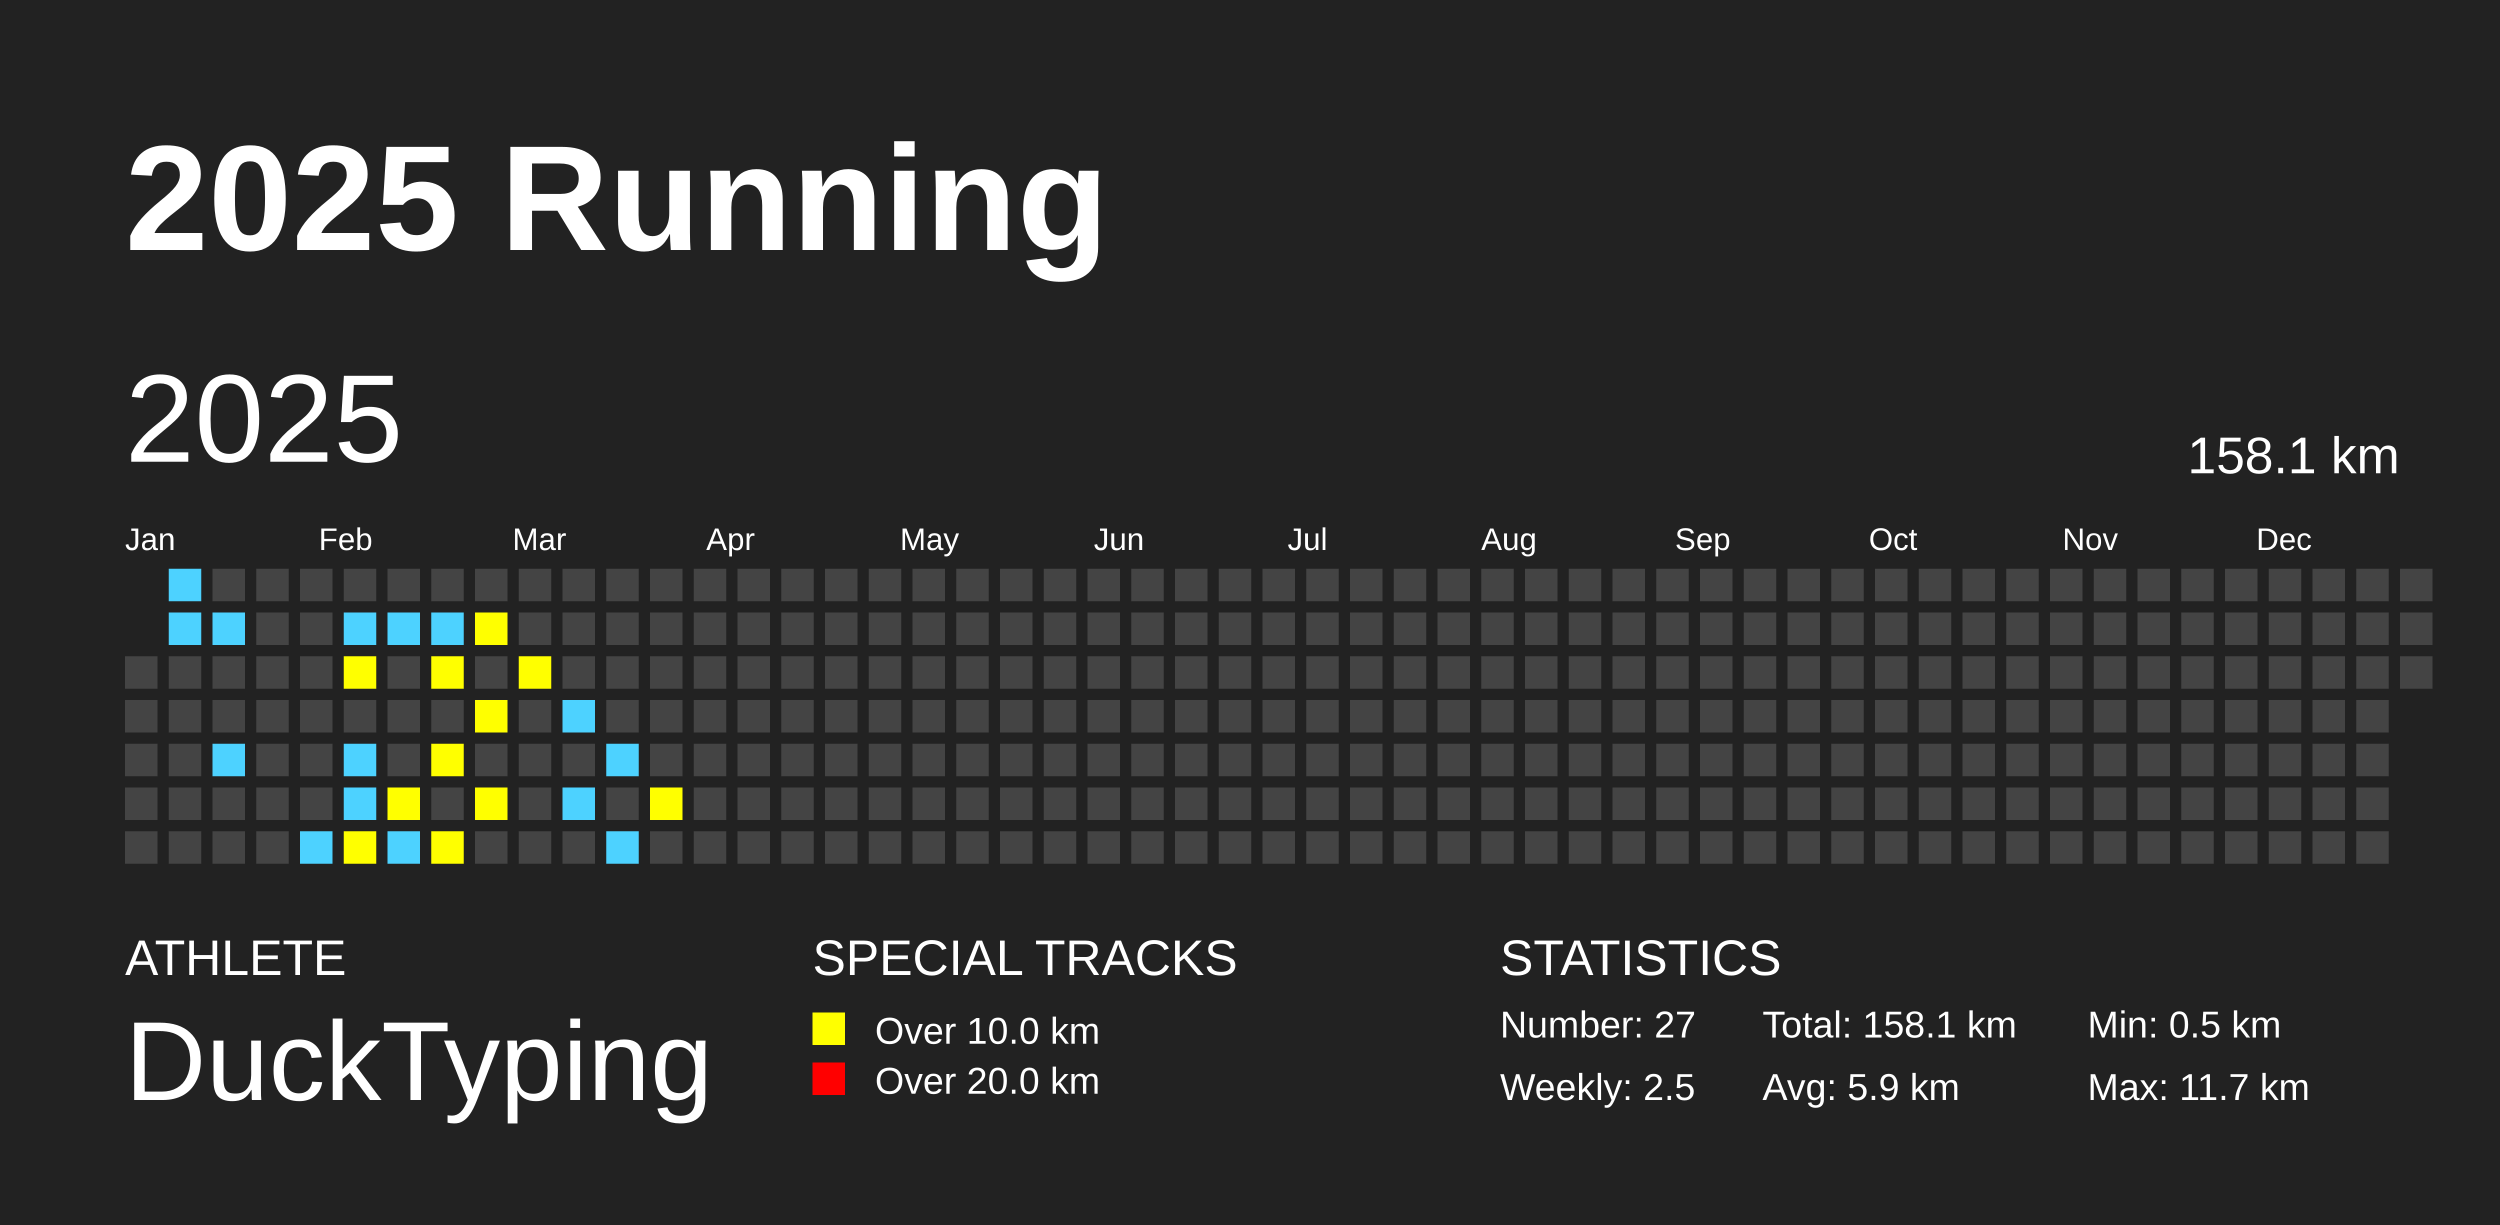
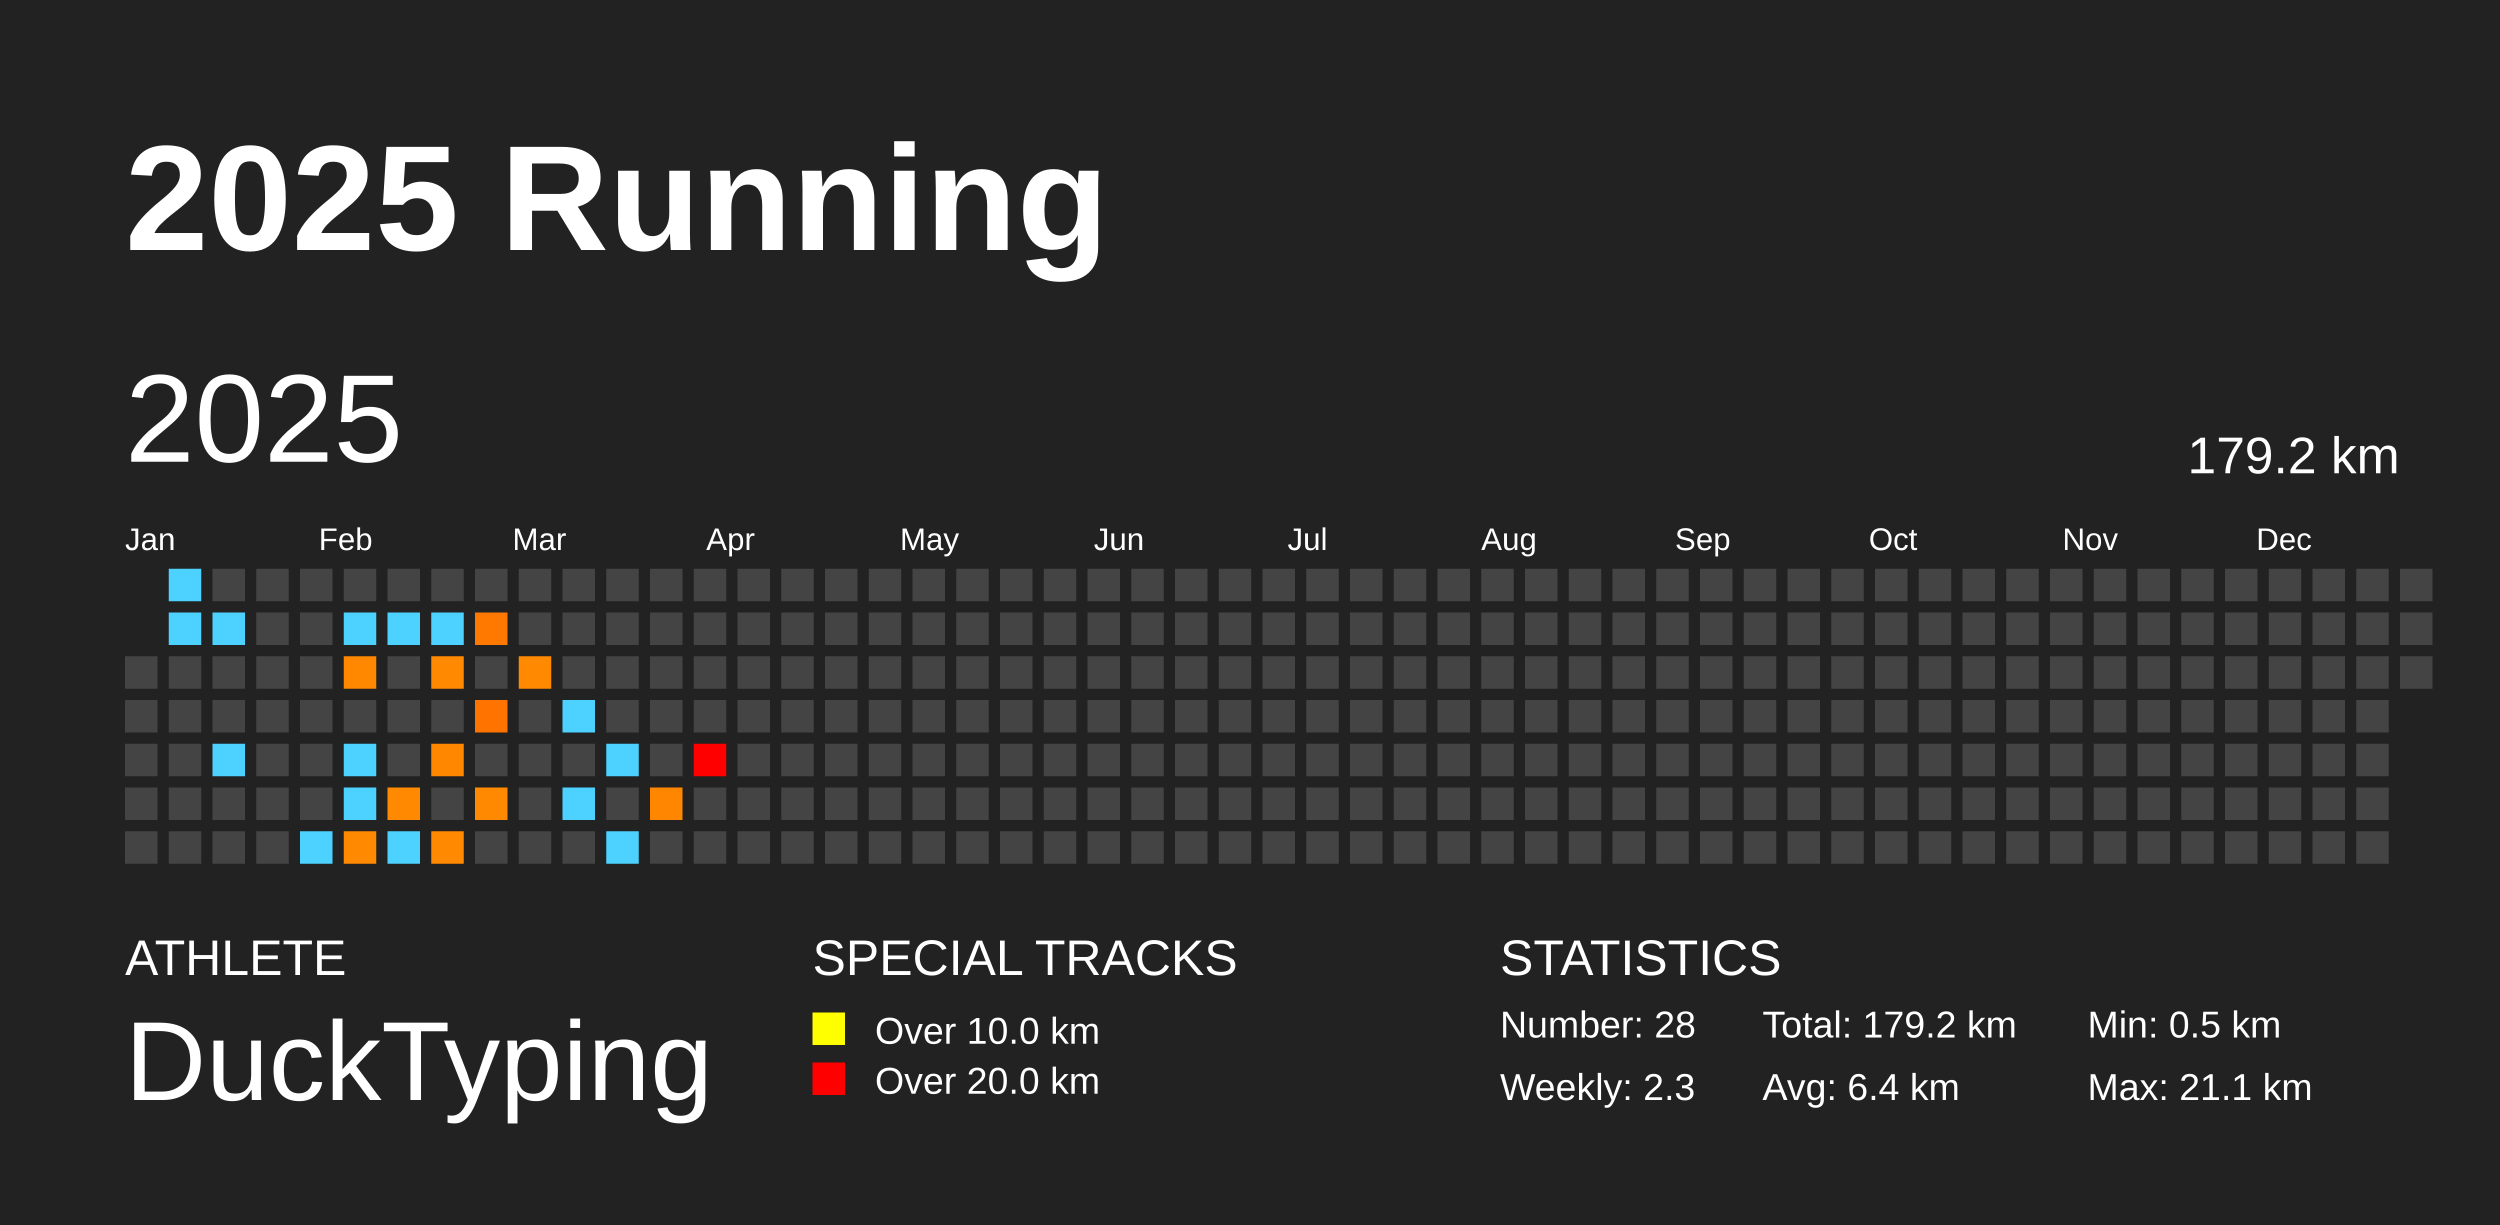
<svg xmlns="http://www.w3.org/2000/svg" baseProfile="full" height="98mm" version="1.1" viewBox="0,0,200,98" width="200mm">
  <defs />
  <rect fill="#222222" height="98" width="200" x="0" y="0" />
  <text fill="#FFFFFF" style="font-size:12px; font-family:Arial; font-weight:bold;" x="10" y="20">2025 Running</text>
  <text fill="#FFFFFF" style="font-size:4px; font-family:Arial" x="10" y="78">ATHLETE</text>
  <text fill="#FFFFFF" style="font-size:9px; font-family:Arial" x="10" y="88">DuckTyping</text>
  <text fill="#FFFFFF" style="font-size:4px; font-family:Arial" x="65" y="78">SPECIAL TRACKS</text>
  <rect fill="yellow" height="2.6" width="2.6" x="65" y="81" />
  <text fill="#FFFFFF" style="font-size:3px; font-family:Arial" x="70" y="83.5">Over 10.0 km</text>
  <rect fill="red" height="2.6" width="2.6" x="65" y="85" />
  <text fill="#FFFFFF" style="font-size:3px; font-family:Arial" x="70" y="87.5">Over 20.0 km</text>
  <text fill="#FFFFFF" style="font-size:4px; font-family:Arial" x="120" y="78">STATISTICS</text>
-   <text fill="#FFFFFF" style="font-size:3px; font-family:Arial" x="120" y="83">Number: 27</text>
-   <text fill="#FFFFFF" style="font-size:3px; font-family:Arial" x="120" y="88">Weekly: 2.5</text>
-   <text fill="#FFFFFF" style="font-size:3px; font-family:Arial" x="141" y="83">Total: 158.1 km</text>
-   <text fill="#FFFFFF" style="font-size:3px; font-family:Arial" x="141" y="88">Avg: 5.9 km</text>
+   <text fill="#FFFFFF" style="font-size:3px; font-family:Arial" x="120" y="83">Number: 28</text>
+   <text fill="#FFFFFF" style="font-size:3px; font-family:Arial" x="120" y="88">Weekly: 2.3</text>
+   <text fill="#FFFFFF" style="font-size:3px; font-family:Arial" x="141" y="83">Total: 179.2 km</text>
+   <text fill="#FFFFFF" style="font-size:3px; font-family:Arial" x="141" y="88">Avg: 6.4 km</text>
  <text fill="#FFFFFF" style="font-size:3px; font-family:Arial" x="167" y="83">Min: 0.5 km</text>
-   <text fill="#FFFFFF" style="font-size:3px; font-family:Arial" x="167" y="88">Max: 11.7 km</text>
+   <text fill="#FFFFFF" style="font-size:3px; font-family:Arial" x="167" y="88">Max: 21.1 km</text>
  <text dominant-baseline="hanging" fill="#FFFFFF" style="font-size:10.0px; font-family:Arial;" x="10" y="30">2025</text>
-   <text dominant-baseline="hanging" fill="#FFFFFF" style="font-size:4.125px; font-family:Arial;" x="175" y="35">158.1 km</text>
+   <text dominant-baseline="hanging" fill="#FFFFFF" style="font-size:4.125px; font-family:Arial;" x="175" y="35">179.2 km</text>
  <text fill="#FFFFFF" style="font-size:2.5px; font-family:Arial" x="10.0" y="44">Jan</text>
  <text fill="#FFFFFF" style="font-size:2.5px; font-family:Arial" x="25.5" y="44">Feb</text>
  <text fill="#FFFFFF" style="font-size:2.5px; font-family:Arial" x="41.0" y="44">Mar</text>
  <text fill="#FFFFFF" style="font-size:2.5px; font-family:Arial" x="56.5" y="44">Apr</text>
  <text fill="#FFFFFF" style="font-size:2.5px; font-family:Arial" x="72.0" y="44">May</text>
  <text fill="#FFFFFF" style="font-size:2.5px; font-family:Arial" x="87.5" y="44">Jun</text>
  <text fill="#FFFFFF" style="font-size:2.5px; font-family:Arial" x="103.0" y="44">Jul</text>
  <text fill="#FFFFFF" style="font-size:2.5px; font-family:Arial" x="118.5" y="44">Aug</text>
  <text fill="#FFFFFF" style="font-size:2.5px; font-family:Arial" x="134.0" y="44">Sep</text>
  <text fill="#FFFFFF" style="font-size:2.5px; font-family:Arial" x="149.5" y="44">Oct</text>
  <text fill="#FFFFFF" style="font-size:2.5px; font-family:Arial" x="165.0" y="44">Nov</text>
  <text fill="#FFFFFF" style="font-size:2.5px; font-family:Arial" x="180.5" y="44">Dec</text>
  <rect fill="#444444" height="2.6" width="2.6" x="10.0" y="52.5" />
  <rect fill="#444444" height="2.6" width="2.6" x="10.0" y="56.0" />
  <rect fill="#444444" height="2.6" width="2.6" x="10.0" y="59.5" />
  <rect fill="#444444" height="2.6" width="2.6" x="10.0" y="63.0" />
  <rect fill="#444444" height="2.6" width="2.6" x="10.0" y="66.5" />
-   <rect fill="#4DD2FF" height="2.6" width="2.6" x="13.5" y="45.5" />
-   <rect fill="#4DD2FF" height="2.6" width="2.6" x="13.5" y="49.0" />
+   <rect fill="#4dd2ff" height="2.6" width="2.6" x="13.5" y="45.5" />
+   <rect fill="#4dd2ff" height="2.6" width="2.6" x="13.5" y="49.0" />
  <rect fill="#444444" height="2.6" width="2.6" x="13.5" y="52.5" />
  <rect fill="#444444" height="2.6" width="2.6" x="13.5" y="56.0" />
  <rect fill="#444444" height="2.6" width="2.6" x="13.5" y="59.5" />
  <rect fill="#444444" height="2.6" width="2.6" x="13.5" y="63.0" />
  <rect fill="#444444" height="2.6" width="2.6" x="13.5" y="66.5" />
  <rect fill="#444444" height="2.6" width="2.6" x="17.0" y="45.5" />
-   <rect fill="#4DD2FF" height="2.6" width="2.6" x="17.0" y="49.0" />
+   <rect fill="#4dd2ff" height="2.6" width="2.6" x="17.0" y="49.0" />
  <rect fill="#444444" height="2.6" width="2.6" x="17.0" y="52.5" />
  <rect fill="#444444" height="2.6" width="2.6" x="17.0" y="56.0" />
-   <rect fill="#4DD2FF" height="2.6" width="2.6" x="17.0" y="59.5" />
+   <rect fill="#4dd2ff" height="2.6" width="2.6" x="17.0" y="59.5" />
  <rect fill="#444444" height="2.6" width="2.6" x="17.0" y="63.0" />
  <rect fill="#444444" height="2.6" width="2.6" x="17.0" y="66.5" />
  <rect fill="#444444" height="2.6" width="2.6" x="20.5" y="45.5" />
  <rect fill="#444444" height="2.6" width="2.6" x="20.5" y="49.0" />
  <rect fill="#444444" height="2.6" width="2.6" x="20.5" y="52.5" />
  <rect fill="#444444" height="2.6" width="2.6" x="20.5" y="56.0" />
  <rect fill="#444444" height="2.6" width="2.6" x="20.5" y="59.5" />
  <rect fill="#444444" height="2.6" width="2.6" x="20.5" y="63.0" />
  <rect fill="#444444" height="2.6" width="2.6" x="20.5" y="66.5" />
  <rect fill="#444444" height="2.6" width="2.6" x="24.0" y="45.5" />
  <rect fill="#444444" height="2.6" width="2.6" x="24.0" y="49.0" />
  <rect fill="#444444" height="2.6" width="2.6" x="24.0" y="52.5" />
  <rect fill="#444444" height="2.6" width="2.6" x="24.0" y="56.0" />
  <rect fill="#444444" height="2.6" width="2.6" x="24.0" y="59.5" />
  <rect fill="#444444" height="2.6" width="2.6" x="24.0" y="63.0" />
-   <rect fill="#4DD2FF" height="2.6" width="2.6" x="24.0" y="66.5" />
+   <rect fill="#4dd2ff" height="2.6" width="2.6" x="24.0" y="66.5" />
  <rect fill="#444444" height="2.6" width="2.6" x="27.5" y="45.5" />
-   <rect fill="#4DD2FF" height="2.6" width="2.6" x="27.5" y="49.0" />
-   <rect fill="yellow" height="2.6" width="2.6" x="27.5" y="52.5" />
+   <rect fill="#4dd2ff" height="2.6" width="2.6" x="27.5" y="49.0" />
+   <rect fill="#ff8800" height="2.6" width="2.6" x="27.5" y="52.5" />
  <rect fill="#444444" height="2.6" width="2.6" x="27.5" y="56.0" />
-   <rect fill="#4DD2FF" height="2.6" width="2.6" x="27.5" y="59.5" />
-   <rect fill="#4DD2FF" height="2.6" width="2.6" x="27.5" y="63.0" />
-   <rect fill="yellow" height="2.6" width="2.6" x="27.5" y="66.5" />
+   <rect fill="#4dd2ff" height="2.6" width="2.6" x="27.5" y="59.5" />
+   <rect fill="#4dd2ff" height="2.6" width="2.6" x="27.5" y="63.0" />
+   <rect fill="#ff8900" height="2.6" width="2.6" x="27.5" y="66.5" />
  <rect fill="#444444" height="2.6" width="2.6" x="31.0" y="45.5" />
-   <rect fill="#4DD2FF" height="2.6" width="2.6" x="31.0" y="49.0" />
+   <rect fill="#4dd2ff" height="2.6" width="2.6" x="31.0" y="49.0" />
  <rect fill="#444444" height="2.6" width="2.6" x="31.0" y="52.5" />
  <rect fill="#444444" height="2.6" width="2.6" x="31.0" y="56.0" />
  <rect fill="#444444" height="2.6" width="2.6" x="31.0" y="59.5" />
-   <rect fill="yellow" height="2.6" width="2.6" x="31.0" y="63.0" />
-   <rect fill="#4DD2FF" height="2.6" width="2.6" x="31.0" y="66.5" />
+   <rect fill="#ff8900" height="2.6" width="2.6" x="31.0" y="63.0" />
+   <rect fill="#4dd2ff" height="2.6" width="2.6" x="31.0" y="66.5" />
  <rect fill="#444444" height="2.6" width="2.6" x="34.5" y="45.5" />
-   <rect fill="#4DD2FF" height="2.6" width="2.6" x="34.5" y="49.0" />
-   <rect fill="yellow" height="2.6" width="2.6" x="34.5" y="52.5" />
+   <rect fill="#4dd2ff" height="2.6" width="2.6" x="34.5" y="49.0" />
+   <rect fill="#ff8900" height="2.6" width="2.6" x="34.5" y="52.5" />
  <rect fill="#444444" height="2.6" width="2.6" x="34.5" y="56.0" />
-   <rect fill="yellow" height="2.6" width="2.6" x="34.5" y="59.5" />
+   <rect fill="#ff8700" height="2.6" width="2.6" x="34.5" y="59.5" />
  <rect fill="#444444" height="2.6" width="2.6" x="34.5" y="63.0" />
-   <rect fill="yellow" height="2.6" width="2.6" x="34.5" y="66.5" />
+   <rect fill="#ff8900" height="2.6" width="2.6" x="34.5" y="66.5" />
  <rect fill="#444444" height="2.6" width="2.6" x="38.0" y="45.5" />
-   <rect fill="yellow" height="2.6" width="2.6" x="38.0" y="49.0" />
+   <rect fill="#ff7800" height="2.6" width="2.6" x="38.0" y="49.0" />
  <rect fill="#444444" height="2.6" width="2.6" x="38.0" y="52.5" />
-   <rect fill="yellow" height="2.6" width="2.6" x="38.0" y="56.0" />
+   <rect fill="#ff7400" height="2.6" width="2.6" x="38.0" y="56.0" />
  <rect fill="#444444" height="2.6" width="2.6" x="38.0" y="59.5" />
-   <rect fill="yellow" height="2.6" width="2.6" x="38.0" y="63.0" />
+   <rect fill="#ff8900" height="2.6" width="2.6" x="38.0" y="63.0" />
  <rect fill="#444444" height="2.6" width="2.6" x="38.0" y="66.5" />
  <rect fill="#444444" height="2.6" width="2.6" x="41.5" y="45.5" />
  <rect fill="#444444" height="2.6" width="2.6" x="41.5" y="49.0" />
-   <rect fill="yellow" height="2.6" width="2.6" x="41.5" y="52.5" />
+   <rect fill="#ff8900" height="2.6" width="2.6" x="41.5" y="52.5" />
  <rect fill="#444444" height="2.6" width="2.6" x="41.5" y="56.0" />
  <rect fill="#444444" height="2.6" width="2.6" x="41.5" y="59.5" />
  <rect fill="#444444" height="2.6" width="2.6" x="41.5" y="63.0" />
  <rect fill="#444444" height="2.6" width="2.6" x="41.5" y="66.5" />
  <rect fill="#444444" height="2.6" width="2.6" x="45.0" y="45.5" />
  <rect fill="#444444" height="2.6" width="2.6" x="45.0" y="49.0" />
  <rect fill="#444444" height="2.6" width="2.6" x="45.0" y="52.5" />
-   <rect fill="#4DD2FF" height="2.6" width="2.6" x="45.0" y="56.0" />
+   <rect fill="#4dd2ff" height="2.6" width="2.6" x="45.0" y="56.0" />
  <rect fill="#444444" height="2.6" width="2.6" x="45.0" y="59.5" />
-   <rect fill="#4DD2FF" height="2.6" width="2.6" x="45.0" y="63.0" />
+   <rect fill="#4dd2ff" height="2.6" width="2.6" x="45.0" y="63.0" />
  <rect fill="#444444" height="2.6" width="2.6" x="45.0" y="66.5" />
  <rect fill="#444444" height="2.6" width="2.6" x="48.5" y="45.5" />
  <rect fill="#444444" height="2.6" width="2.6" x="48.5" y="49.0" />
  <rect fill="#444444" height="2.6" width="2.6" x="48.5" y="52.5" />
  <rect fill="#444444" height="2.6" width="2.6" x="48.5" y="56.0" />
-   <rect fill="#4DD2FF" height="2.6" width="2.6" x="48.5" y="59.5" />
+   <rect fill="#4dd2ff" height="2.6" width="2.6" x="48.5" y="59.5" />
  <rect fill="#444444" height="2.6" width="2.6" x="48.5" y="63.0" />
-   <rect fill="#4DD2FF" height="2.6" width="2.6" x="48.5" y="66.5" />
+   <rect fill="#4dd2ff" height="2.6" width="2.6" x="48.5" y="66.5" />
  <rect fill="#444444" height="2.6" width="2.6" x="52.0" y="45.5" />
  <rect fill="#444444" height="2.6" width="2.6" x="52.0" y="49.0" />
  <rect fill="#444444" height="2.6" width="2.6" x="52.0" y="52.5" />
  <rect fill="#444444" height="2.6" width="2.6" x="52.0" y="56.0" />
  <rect fill="#444444" height="2.6" width="2.6" x="52.0" y="59.5" />
-   <rect fill="yellow" height="2.6" width="2.6" x="52.0" y="63.0" />
+   <rect fill="#ff8600" height="2.6" width="2.6" x="52.0" y="63.0" />
  <rect fill="#444444" height="2.6" width="2.6" x="52.0" y="66.5" />
  <rect fill="#444444" height="2.6" width="2.6" x="55.5" y="45.5" />
  <rect fill="#444444" height="2.6" width="2.6" x="55.5" y="49.0" />
  <rect fill="#444444" height="2.6" width="2.6" x="55.5" y="52.5" />
  <rect fill="#444444" height="2.6" width="2.6" x="55.5" y="56.0" />
-   <rect fill="#444444" height="2.6" width="2.6" x="55.5" y="59.5" />
+   <rect fill="red" height="2.6" width="2.6" x="55.5" y="59.5" />
  <rect fill="#444444" height="2.6" width="2.6" x="55.5" y="63.0" />
  <rect fill="#444444" height="2.6" width="2.6" x="55.5" y="66.5" />
  <rect fill="#444444" height="2.6" width="2.6" x="59.0" y="45.5" />
  <rect fill="#444444" height="2.6" width="2.6" x="59.0" y="49.0" />
  <rect fill="#444444" height="2.6" width="2.6" x="59.0" y="52.5" />
  <rect fill="#444444" height="2.6" width="2.6" x="59.0" y="56.0" />
  <rect fill="#444444" height="2.6" width="2.6" x="59.0" y="59.5" />
  <rect fill="#444444" height="2.6" width="2.6" x="59.0" y="63.0" />
  <rect fill="#444444" height="2.6" width="2.6" x="59.0" y="66.5" />
  <rect fill="#444444" height="2.6" width="2.6" x="62.5" y="45.5" />
  <rect fill="#444444" height="2.6" width="2.6" x="62.5" y="49.0" />
  <rect fill="#444444" height="2.6" width="2.6" x="62.5" y="52.5" />
  <rect fill="#444444" height="2.6" width="2.6" x="62.5" y="56.0" />
  <rect fill="#444444" height="2.6" width="2.6" x="62.5" y="59.5" />
  <rect fill="#444444" height="2.6" width="2.6" x="62.5" y="63.0" />
  <rect fill="#444444" height="2.6" width="2.6" x="62.5" y="66.5" />
  <rect fill="#444444" height="2.6" width="2.6" x="66.0" y="45.5" />
  <rect fill="#444444" height="2.6" width="2.6" x="66.0" y="49.0" />
  <rect fill="#444444" height="2.6" width="2.6" x="66.0" y="52.5" />
  <rect fill="#444444" height="2.6" width="2.6" x="66.0" y="56.0" />
  <rect fill="#444444" height="2.6" width="2.6" x="66.0" y="59.5" />
  <rect fill="#444444" height="2.6" width="2.6" x="66.0" y="63.0" />
  <rect fill="#444444" height="2.6" width="2.6" x="66.0" y="66.5" />
  <rect fill="#444444" height="2.6" width="2.6" x="69.5" y="45.5" />
  <rect fill="#444444" height="2.6" width="2.6" x="69.5" y="49.0" />
  <rect fill="#444444" height="2.6" width="2.6" x="69.5" y="52.5" />
  <rect fill="#444444" height="2.6" width="2.6" x="69.5" y="56.0" />
  <rect fill="#444444" height="2.6" width="2.6" x="69.5" y="59.5" />
  <rect fill="#444444" height="2.6" width="2.6" x="69.5" y="63.0" />
  <rect fill="#444444" height="2.6" width="2.6" x="69.5" y="66.5" />
  <rect fill="#444444" height="2.6" width="2.6" x="73.0" y="45.5" />
  <rect fill="#444444" height="2.6" width="2.6" x="73.0" y="49.0" />
  <rect fill="#444444" height="2.6" width="2.6" x="73.0" y="52.5" />
  <rect fill="#444444" height="2.6" width="2.6" x="73.0" y="56.0" />
  <rect fill="#444444" height="2.6" width="2.6" x="73.0" y="59.5" />
  <rect fill="#444444" height="2.6" width="2.6" x="73.0" y="63.0" />
  <rect fill="#444444" height="2.6" width="2.6" x="73.0" y="66.5" />
  <rect fill="#444444" height="2.6" width="2.6" x="76.5" y="45.5" />
  <rect fill="#444444" height="2.6" width="2.6" x="76.5" y="49.0" />
  <rect fill="#444444" height="2.6" width="2.6" x="76.5" y="52.5" />
  <rect fill="#444444" height="2.6" width="2.6" x="76.5" y="56.0" />
  <rect fill="#444444" height="2.6" width="2.6" x="76.5" y="59.5" />
  <rect fill="#444444" height="2.6" width="2.6" x="76.5" y="63.0" />
  <rect fill="#444444" height="2.6" width="2.6" x="76.5" y="66.5" />
  <rect fill="#444444" height="2.6" width="2.6" x="80.0" y="45.5" />
  <rect fill="#444444" height="2.6" width="2.6" x="80.0" y="49.0" />
  <rect fill="#444444" height="2.6" width="2.6" x="80.0" y="52.5" />
  <rect fill="#444444" height="2.6" width="2.6" x="80.0" y="56.0" />
  <rect fill="#444444" height="2.6" width="2.6" x="80.0" y="59.5" />
  <rect fill="#444444" height="2.6" width="2.6" x="80.0" y="63.0" />
  <rect fill="#444444" height="2.6" width="2.6" x="80.0" y="66.5" />
  <rect fill="#444444" height="2.6" width="2.6" x="83.5" y="45.5" />
  <rect fill="#444444" height="2.6" width="2.6" x="83.5" y="49.0" />
  <rect fill="#444444" height="2.6" width="2.6" x="83.5" y="52.5" />
  <rect fill="#444444" height="2.6" width="2.6" x="83.5" y="56.0" />
  <rect fill="#444444" height="2.6" width="2.6" x="83.5" y="59.5" />
  <rect fill="#444444" height="2.6" width="2.6" x="83.5" y="63.0" />
  <rect fill="#444444" height="2.6" width="2.6" x="83.5" y="66.5" />
  <rect fill="#444444" height="2.6" width="2.6" x="87.0" y="45.5" />
  <rect fill="#444444" height="2.6" width="2.6" x="87.0" y="49.0" />
  <rect fill="#444444" height="2.6" width="2.6" x="87.0" y="52.5" />
  <rect fill="#444444" height="2.6" width="2.6" x="87.0" y="56.0" />
  <rect fill="#444444" height="2.6" width="2.6" x="87.0" y="59.5" />
  <rect fill="#444444" height="2.6" width="2.6" x="87.0" y="63.0" />
  <rect fill="#444444" height="2.6" width="2.6" x="87.0" y="66.5" />
  <rect fill="#444444" height="2.6" width="2.6" x="90.5" y="45.5" />
  <rect fill="#444444" height="2.6" width="2.6" x="90.5" y="49.0" />
  <rect fill="#444444" height="2.6" width="2.6" x="90.5" y="52.5" />
  <rect fill="#444444" height="2.6" width="2.6" x="90.5" y="56.0" />
  <rect fill="#444444" height="2.6" width="2.6" x="90.5" y="59.5" />
  <rect fill="#444444" height="2.6" width="2.6" x="90.5" y="63.0" />
  <rect fill="#444444" height="2.6" width="2.6" x="90.5" y="66.5" />
  <rect fill="#444444" height="2.6" width="2.6" x="94.0" y="45.5" />
  <rect fill="#444444" height="2.6" width="2.6" x="94.0" y="49.0" />
  <rect fill="#444444" height="2.6" width="2.6" x="94.0" y="52.5" />
  <rect fill="#444444" height="2.6" width="2.6" x="94.0" y="56.0" />
  <rect fill="#444444" height="2.6" width="2.6" x="94.0" y="59.5" />
  <rect fill="#444444" height="2.6" width="2.6" x="94.0" y="63.0" />
  <rect fill="#444444" height="2.6" width="2.6" x="94.0" y="66.5" />
  <rect fill="#444444" height="2.6" width="2.6" x="97.5" y="45.5" />
  <rect fill="#444444" height="2.6" width="2.6" x="97.5" y="49.0" />
  <rect fill="#444444" height="2.6" width="2.6" x="97.5" y="52.5" />
  <rect fill="#444444" height="2.6" width="2.6" x="97.5" y="56.0" />
  <rect fill="#444444" height="2.6" width="2.6" x="97.5" y="59.5" />
  <rect fill="#444444" height="2.6" width="2.6" x="97.5" y="63.0" />
  <rect fill="#444444" height="2.6" width="2.6" x="97.5" y="66.5" />
  <rect fill="#444444" height="2.6" width="2.6" x="101.0" y="45.5" />
  <rect fill="#444444" height="2.6" width="2.6" x="101.0" y="49.0" />
  <rect fill="#444444" height="2.6" width="2.6" x="101.0" y="52.5" />
  <rect fill="#444444" height="2.6" width="2.6" x="101.0" y="56.0" />
  <rect fill="#444444" height="2.6" width="2.6" x="101.0" y="59.5" />
  <rect fill="#444444" height="2.6" width="2.6" x="101.0" y="63.0" />
  <rect fill="#444444" height="2.6" width="2.6" x="101.0" y="66.5" />
  <rect fill="#444444" height="2.6" width="2.6" x="104.5" y="45.5" />
  <rect fill="#444444" height="2.6" width="2.6" x="104.5" y="49.0" />
  <rect fill="#444444" height="2.6" width="2.6" x="104.5" y="52.5" />
  <rect fill="#444444" height="2.6" width="2.6" x="104.5" y="56.0" />
  <rect fill="#444444" height="2.6" width="2.6" x="104.5" y="59.5" />
  <rect fill="#444444" height="2.6" width="2.6" x="104.5" y="63.0" />
  <rect fill="#444444" height="2.6" width="2.6" x="104.5" y="66.5" />
  <rect fill="#444444" height="2.6" width="2.6" x="108.0" y="45.5" />
  <rect fill="#444444" height="2.6" width="2.6" x="108.0" y="49.0" />
  <rect fill="#444444" height="2.6" width="2.6" x="108.0" y="52.5" />
  <rect fill="#444444" height="2.6" width="2.6" x="108.0" y="56.0" />
  <rect fill="#444444" height="2.6" width="2.6" x="108.0" y="59.5" />
  <rect fill="#444444" height="2.6" width="2.6" x="108.0" y="63.0" />
  <rect fill="#444444" height="2.6" width="2.6" x="108.0" y="66.5" />
  <rect fill="#444444" height="2.6" width="2.6" x="111.5" y="45.5" />
  <rect fill="#444444" height="2.6" width="2.6" x="111.5" y="49.0" />
  <rect fill="#444444" height="2.6" width="2.6" x="111.5" y="52.5" />
  <rect fill="#444444" height="2.6" width="2.6" x="111.5" y="56.0" />
  <rect fill="#444444" height="2.6" width="2.6" x="111.5" y="59.5" />
  <rect fill="#444444" height="2.6" width="2.6" x="111.5" y="63.0" />
  <rect fill="#444444" height="2.6" width="2.6" x="111.5" y="66.5" />
  <rect fill="#444444" height="2.6" width="2.6" x="115.0" y="45.5" />
  <rect fill="#444444" height="2.6" width="2.6" x="115.0" y="49.0" />
  <rect fill="#444444" height="2.6" width="2.6" x="115.0" y="52.5" />
  <rect fill="#444444" height="2.6" width="2.6" x="115.0" y="56.0" />
  <rect fill="#444444" height="2.6" width="2.6" x="115.0" y="59.5" />
  <rect fill="#444444" height="2.6" width="2.6" x="115.0" y="63.0" />
  <rect fill="#444444" height="2.6" width="2.6" x="115.0" y="66.5" />
  <rect fill="#444444" height="2.6" width="2.6" x="118.5" y="45.5" />
  <rect fill="#444444" height="2.6" width="2.6" x="118.5" y="49.0" />
  <rect fill="#444444" height="2.6" width="2.6" x="118.5" y="52.5" />
  <rect fill="#444444" height="2.6" width="2.6" x="118.5" y="56.0" />
  <rect fill="#444444" height="2.6" width="2.6" x="118.5" y="59.5" />
  <rect fill="#444444" height="2.6" width="2.6" x="118.5" y="63.0" />
  <rect fill="#444444" height="2.6" width="2.6" x="118.5" y="66.5" />
  <rect fill="#444444" height="2.6" width="2.6" x="122.0" y="45.5" />
  <rect fill="#444444" height="2.6" width="2.6" x="122.0" y="49.0" />
  <rect fill="#444444" height="2.6" width="2.6" x="122.0" y="52.5" />
  <rect fill="#444444" height="2.6" width="2.6" x="122.0" y="56.0" />
  <rect fill="#444444" height="2.6" width="2.6" x="122.0" y="59.5" />
  <rect fill="#444444" height="2.6" width="2.6" x="122.0" y="63.0" />
  <rect fill="#444444" height="2.6" width="2.6" x="122.0" y="66.5" />
  <rect fill="#444444" height="2.6" width="2.6" x="125.5" y="45.5" />
  <rect fill="#444444" height="2.6" width="2.6" x="125.5" y="49.0" />
  <rect fill="#444444" height="2.6" width="2.6" x="125.5" y="52.5" />
  <rect fill="#444444" height="2.6" width="2.6" x="125.5" y="56.0" />
  <rect fill="#444444" height="2.6" width="2.6" x="125.5" y="59.5" />
  <rect fill="#444444" height="2.6" width="2.6" x="125.5" y="63.0" />
  <rect fill="#444444" height="2.6" width="2.6" x="125.5" y="66.5" />
  <rect fill="#444444" height="2.6" width="2.6" x="129.0" y="45.5" />
  <rect fill="#444444" height="2.6" width="2.6" x="129.0" y="49.0" />
  <rect fill="#444444" height="2.6" width="2.6" x="129.0" y="52.5" />
  <rect fill="#444444" height="2.6" width="2.6" x="129.0" y="56.0" />
  <rect fill="#444444" height="2.6" width="2.6" x="129.0" y="59.5" />
  <rect fill="#444444" height="2.6" width="2.6" x="129.0" y="63.0" />
  <rect fill="#444444" height="2.6" width="2.6" x="129.0" y="66.5" />
  <rect fill="#444444" height="2.6" width="2.6" x="132.5" y="45.5" />
  <rect fill="#444444" height="2.6" width="2.6" x="132.5" y="49.0" />
  <rect fill="#444444" height="2.6" width="2.6" x="132.5" y="52.5" />
  <rect fill="#444444" height="2.6" width="2.6" x="132.5" y="56.0" />
  <rect fill="#444444" height="2.6" width="2.6" x="132.5" y="59.5" />
  <rect fill="#444444" height="2.6" width="2.6" x="132.5" y="63.0" />
  <rect fill="#444444" height="2.6" width="2.6" x="132.5" y="66.5" />
  <rect fill="#444444" height="2.6" width="2.6" x="136.0" y="45.5" />
  <rect fill="#444444" height="2.6" width="2.6" x="136.0" y="49.0" />
  <rect fill="#444444" height="2.6" width="2.6" x="136.0" y="52.5" />
  <rect fill="#444444" height="2.6" width="2.6" x="136.0" y="56.0" />
  <rect fill="#444444" height="2.6" width="2.6" x="136.0" y="59.5" />
  <rect fill="#444444" height="2.6" width="2.6" x="136.0" y="63.0" />
  <rect fill="#444444" height="2.6" width="2.6" x="136.0" y="66.5" />
  <rect fill="#444444" height="2.6" width="2.6" x="139.5" y="45.5" />
  <rect fill="#444444" height="2.6" width="2.6" x="139.5" y="49.0" />
  <rect fill="#444444" height="2.6" width="2.6" x="139.5" y="52.5" />
  <rect fill="#444444" height="2.6" width="2.6" x="139.5" y="56.0" />
  <rect fill="#444444" height="2.6" width="2.6" x="139.5" y="59.5" />
  <rect fill="#444444" height="2.6" width="2.6" x="139.5" y="63.0" />
  <rect fill="#444444" height="2.6" width="2.6" x="139.5" y="66.5" />
  <rect fill="#444444" height="2.6" width="2.6" x="143.0" y="45.5" />
  <rect fill="#444444" height="2.6" width="2.6" x="143.0" y="49.0" />
  <rect fill="#444444" height="2.6" width="2.6" x="143.0" y="52.5" />
  <rect fill="#444444" height="2.6" width="2.6" x="143.0" y="56.0" />
  <rect fill="#444444" height="2.6" width="2.6" x="143.0" y="59.5" />
  <rect fill="#444444" height="2.6" width="2.6" x="143.0" y="63.0" />
  <rect fill="#444444" height="2.6" width="2.6" x="143.0" y="66.5" />
  <rect fill="#444444" height="2.6" width="2.6" x="146.5" y="45.5" />
  <rect fill="#444444" height="2.6" width="2.6" x="146.5" y="49.0" />
  <rect fill="#444444" height="2.6" width="2.6" x="146.5" y="52.5" />
  <rect fill="#444444" height="2.6" width="2.6" x="146.5" y="56.0" />
  <rect fill="#444444" height="2.6" width="2.6" x="146.5" y="59.5" />
  <rect fill="#444444" height="2.6" width="2.6" x="146.5" y="63.0" />
  <rect fill="#444444" height="2.6" width="2.6" x="146.5" y="66.5" />
  <rect fill="#444444" height="2.6" width="2.6" x="150.0" y="45.5" />
  <rect fill="#444444" height="2.6" width="2.6" x="150.0" y="49.0" />
  <rect fill="#444444" height="2.6" width="2.6" x="150.0" y="52.5" />
  <rect fill="#444444" height="2.6" width="2.6" x="150.0" y="56.0" />
  <rect fill="#444444" height="2.6" width="2.6" x="150.0" y="59.5" />
  <rect fill="#444444" height="2.6" width="2.6" x="150.0" y="63.0" />
  <rect fill="#444444" height="2.6" width="2.6" x="150.0" y="66.5" />
  <rect fill="#444444" height="2.6" width="2.6" x="153.5" y="45.5" />
  <rect fill="#444444" height="2.6" width="2.6" x="153.5" y="49.0" />
  <rect fill="#444444" height="2.6" width="2.6" x="153.5" y="52.5" />
  <rect fill="#444444" height="2.6" width="2.6" x="153.5" y="56.0" />
  <rect fill="#444444" height="2.6" width="2.6" x="153.5" y="59.5" />
  <rect fill="#444444" height="2.6" width="2.6" x="153.5" y="63.0" />
  <rect fill="#444444" height="2.6" width="2.6" x="153.5" y="66.5" />
  <rect fill="#444444" height="2.6" width="2.6" x="157.0" y="45.5" />
  <rect fill="#444444" height="2.6" width="2.6" x="157.0" y="49.0" />
  <rect fill="#444444" height="2.6" width="2.6" x="157.0" y="52.5" />
  <rect fill="#444444" height="2.6" width="2.6" x="157.0" y="56.0" />
  <rect fill="#444444" height="2.6" width="2.6" x="157.0" y="59.5" />
  <rect fill="#444444" height="2.6" width="2.6" x="157.0" y="63.0" />
  <rect fill="#444444" height="2.6" width="2.6" x="157.0" y="66.5" />
  <rect fill="#444444" height="2.6" width="2.6" x="160.5" y="45.5" />
  <rect fill="#444444" height="2.6" width="2.6" x="160.5" y="49.0" />
  <rect fill="#444444" height="2.6" width="2.6" x="160.5" y="52.5" />
  <rect fill="#444444" height="2.6" width="2.6" x="160.5" y="56.0" />
  <rect fill="#444444" height="2.6" width="2.6" x="160.5" y="59.5" />
  <rect fill="#444444" height="2.6" width="2.6" x="160.5" y="63.0" />
  <rect fill="#444444" height="2.6" width="2.6" x="160.5" y="66.5" />
  <rect fill="#444444" height="2.6" width="2.6" x="164.0" y="45.5" />
  <rect fill="#444444" height="2.6" width="2.6" x="164.0" y="49.0" />
  <rect fill="#444444" height="2.6" width="2.6" x="164.0" y="52.5" />
  <rect fill="#444444" height="2.6" width="2.6" x="164.0" y="56.0" />
  <rect fill="#444444" height="2.6" width="2.6" x="164.0" y="59.5" />
  <rect fill="#444444" height="2.6" width="2.6" x="164.0" y="63.0" />
  <rect fill="#444444" height="2.6" width="2.6" x="164.0" y="66.5" />
  <rect fill="#444444" height="2.6" width="2.6" x="167.5" y="45.5" />
  <rect fill="#444444" height="2.6" width="2.6" x="167.5" y="49.0" />
  <rect fill="#444444" height="2.6" width="2.6" x="167.5" y="52.5" />
  <rect fill="#444444" height="2.6" width="2.6" x="167.5" y="56.0" />
  <rect fill="#444444" height="2.6" width="2.6" x="167.5" y="59.5" />
  <rect fill="#444444" height="2.6" width="2.6" x="167.5" y="63.0" />
  <rect fill="#444444" height="2.6" width="2.6" x="167.5" y="66.5" />
  <rect fill="#444444" height="2.6" width="2.6" x="171.0" y="45.5" />
  <rect fill="#444444" height="2.6" width="2.6" x="171.0" y="49.0" />
  <rect fill="#444444" height="2.6" width="2.6" x="171.0" y="52.5" />
  <rect fill="#444444" height="2.6" width="2.6" x="171.0" y="56.0" />
  <rect fill="#444444" height="2.6" width="2.6" x="171.0" y="59.5" />
  <rect fill="#444444" height="2.6" width="2.6" x="171.0" y="63.0" />
  <rect fill="#444444" height="2.6" width="2.6" x="171.0" y="66.5" />
  <rect fill="#444444" height="2.6" width="2.6" x="174.5" y="45.5" />
  <rect fill="#444444" height="2.6" width="2.6" x="174.5" y="49.0" />
  <rect fill="#444444" height="2.6" width="2.6" x="174.5" y="52.5" />
  <rect fill="#444444" height="2.6" width="2.6" x="174.5" y="56.0" />
  <rect fill="#444444" height="2.6" width="2.6" x="174.5" y="59.5" />
  <rect fill="#444444" height="2.6" width="2.6" x="174.5" y="63.0" />
  <rect fill="#444444" height="2.6" width="2.6" x="174.5" y="66.5" />
  <rect fill="#444444" height="2.6" width="2.6" x="178.0" y="45.5" />
  <rect fill="#444444" height="2.6" width="2.6" x="178.0" y="49.0" />
  <rect fill="#444444" height="2.6" width="2.6" x="178.0" y="52.5" />
  <rect fill="#444444" height="2.6" width="2.6" x="178.0" y="56.0" />
  <rect fill="#444444" height="2.6" width="2.6" x="178.0" y="59.5" />
  <rect fill="#444444" height="2.6" width="2.6" x="178.0" y="63.0" />
  <rect fill="#444444" height="2.6" width="2.6" x="178.0" y="66.5" />
  <rect fill="#444444" height="2.6" width="2.6" x="181.5" y="45.5" />
  <rect fill="#444444" height="2.6" width="2.6" x="181.5" y="49.0" />
  <rect fill="#444444" height="2.6" width="2.6" x="181.5" y="52.5" />
  <rect fill="#444444" height="2.6" width="2.6" x="181.5" y="56.0" />
  <rect fill="#444444" height="2.6" width="2.6" x="181.5" y="59.5" />
  <rect fill="#444444" height="2.6" width="2.6" x="181.5" y="63.0" />
  <rect fill="#444444" height="2.6" width="2.6" x="181.5" y="66.5" />
  <rect fill="#444444" height="2.6" width="2.6" x="185.0" y="45.5" />
  <rect fill="#444444" height="2.6" width="2.6" x="185.0" y="49.0" />
  <rect fill="#444444" height="2.6" width="2.6" x="185.0" y="52.5" />
  <rect fill="#444444" height="2.6" width="2.6" x="185.0" y="56.0" />
  <rect fill="#444444" height="2.6" width="2.6" x="185.0" y="59.5" />
  <rect fill="#444444" height="2.6" width="2.6" x="185.0" y="63.0" />
  <rect fill="#444444" height="2.6" width="2.6" x="185.0" y="66.5" />
  <rect fill="#444444" height="2.6" width="2.6" x="188.5" y="45.5" />
  <rect fill="#444444" height="2.6" width="2.6" x="188.5" y="49.0" />
  <rect fill="#444444" height="2.6" width="2.6" x="188.5" y="52.5" />
  <rect fill="#444444" height="2.6" width="2.6" x="188.5" y="56.0" />
  <rect fill="#444444" height="2.6" width="2.6" x="188.5" y="59.5" />
  <rect fill="#444444" height="2.6" width="2.6" x="188.5" y="63.0" />
  <rect fill="#444444" height="2.6" width="2.6" x="188.5" y="66.5" />
  <rect fill="#444444" height="2.6" width="2.6" x="192.0" y="45.5" />
  <rect fill="#444444" height="2.6" width="2.6" x="192.0" y="49.0" />
  <rect fill="#444444" height="2.6" width="2.6" x="192.0" y="52.5" />
</svg>
